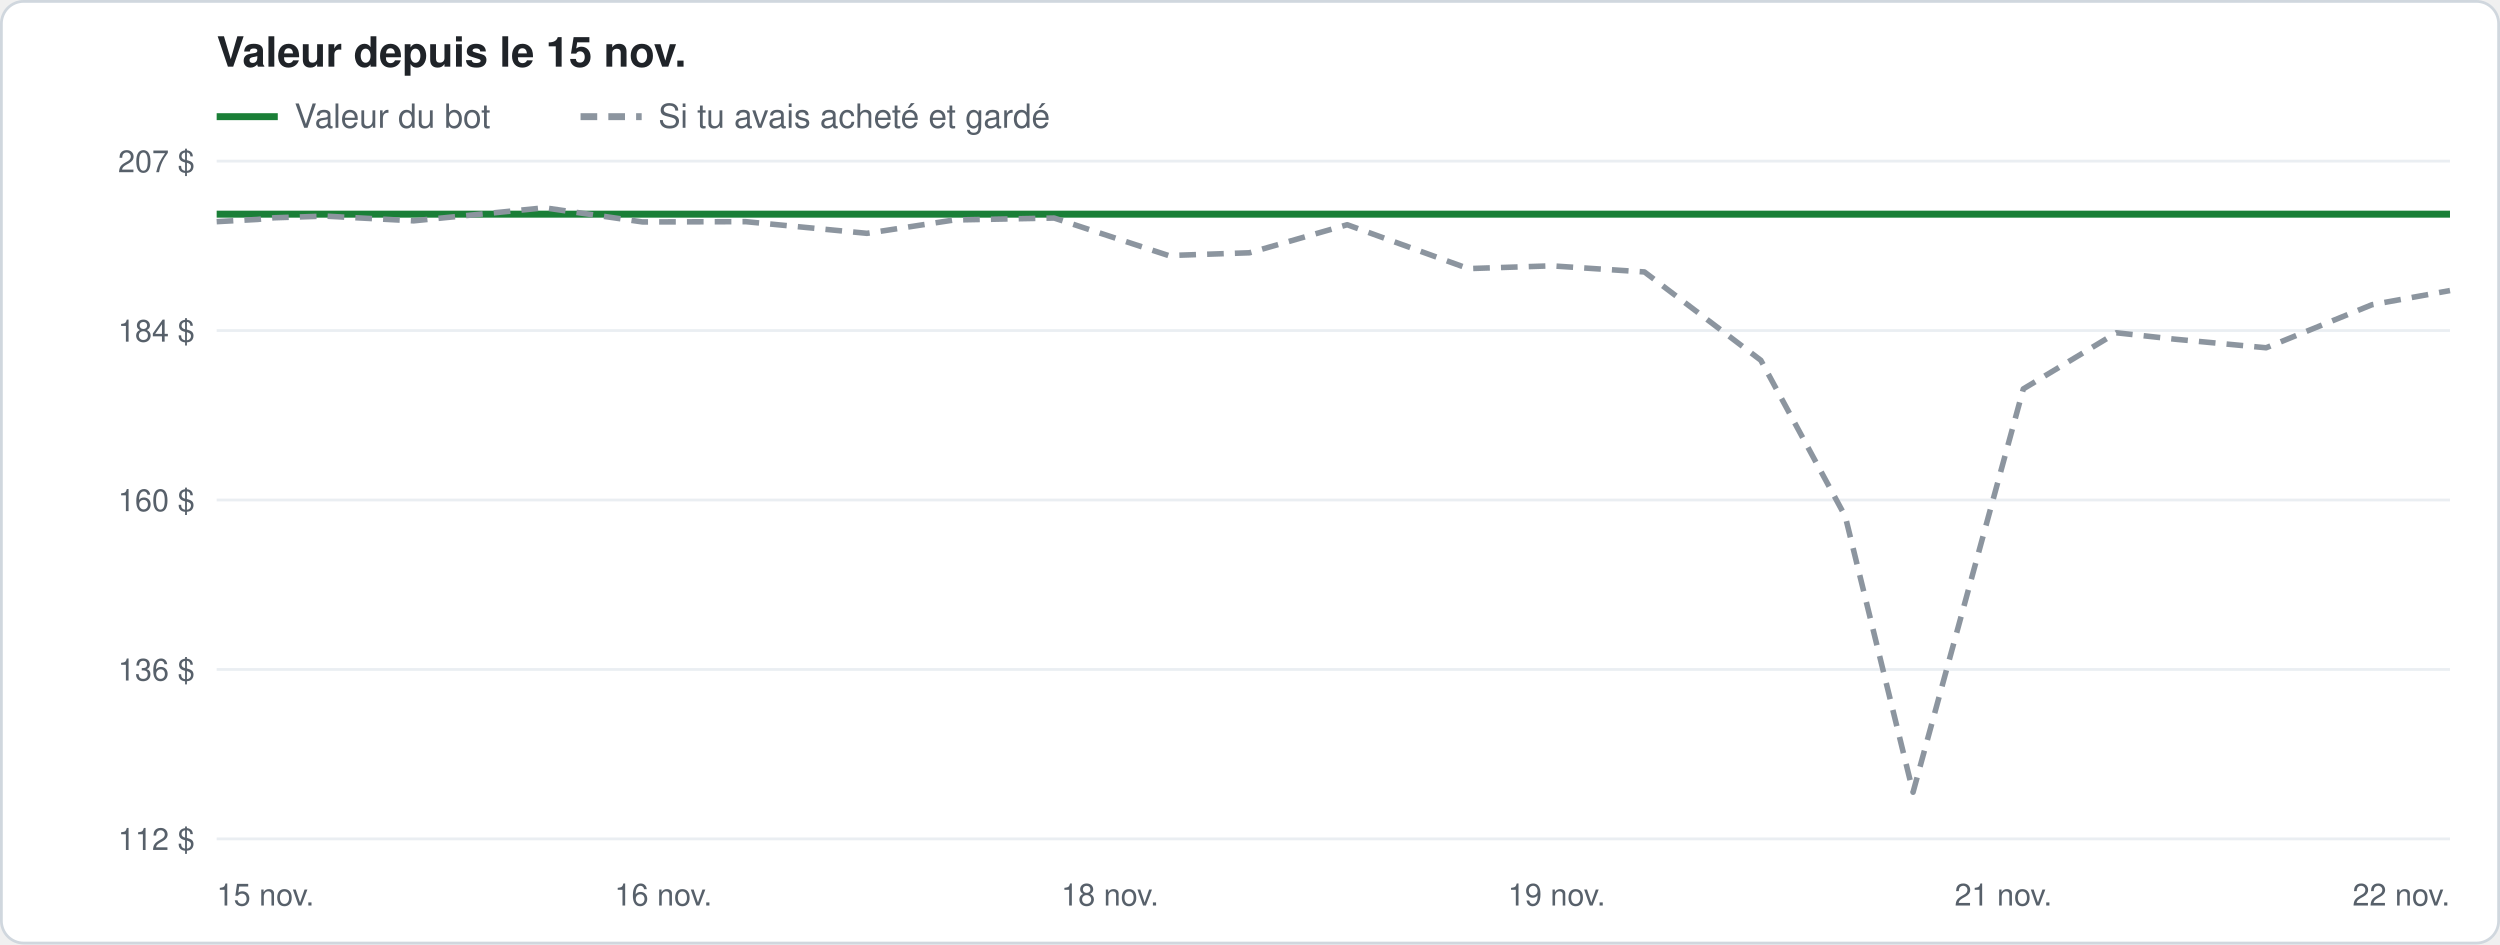
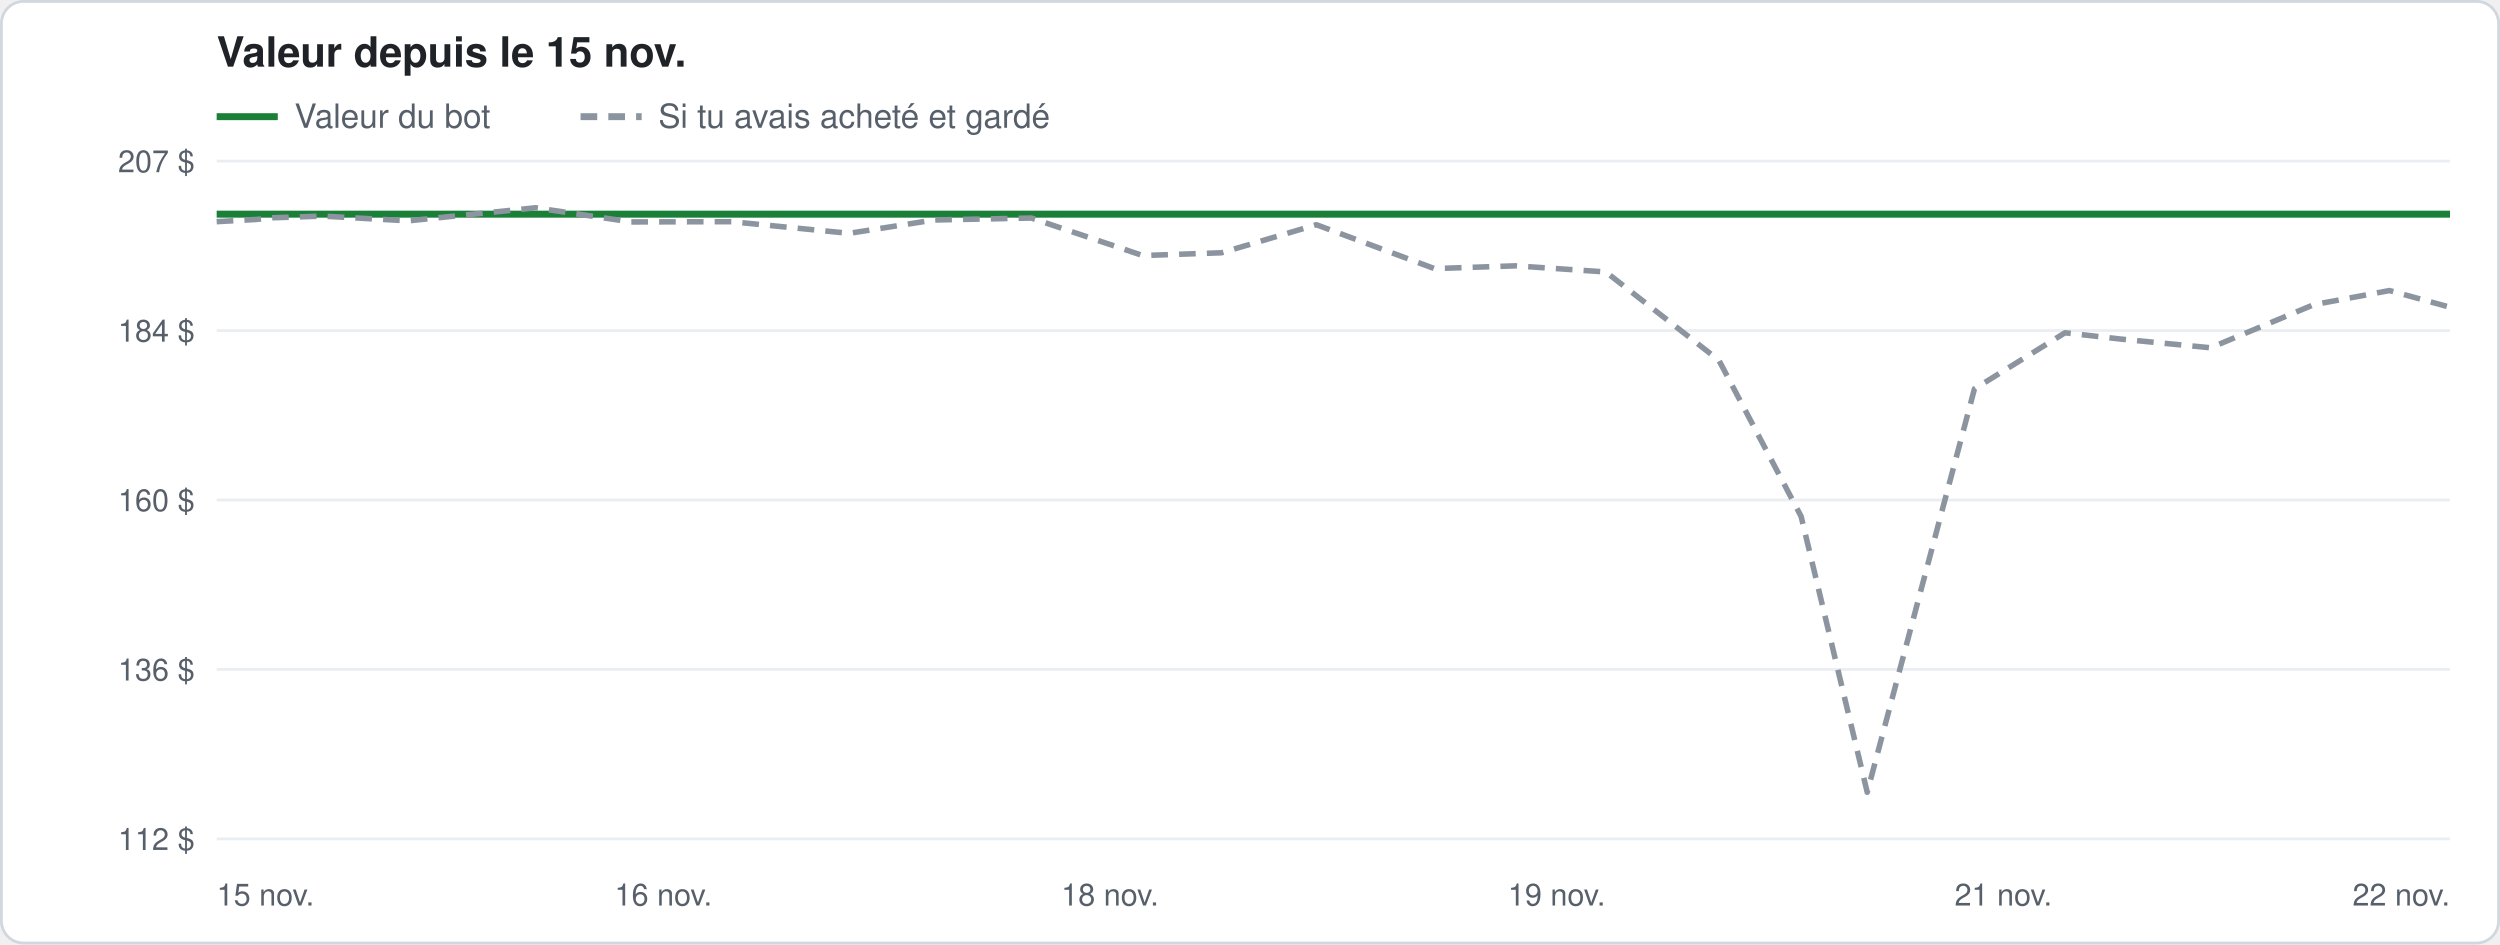
<svg xmlns="http://www.w3.org/2000/svg" width="900" height="340" viewBox="0 0 900 340" font-family="-apple-system, Segoe UI, Helvetica, Arial, sans-serif">
  <rect x="0.5" y="0.5" width="899" height="339" rx="8" fill="#ffffff" stroke="#d0d7de" />
  <text x="78" y="24" font-size="15" font-weight="600" fill="#1f2328">Valeur depuis le 15 nov.</text>
  <line x1="78" y1="42" x2="100" y2="42" stroke="#1a7f37" stroke-width="2.5" />
  <text x="106" y="46" font-size="12" fill="#57606a">Valeur du bot</text>
  <line x1="209" y1="42" x2="231" y2="42" stroke="#8c959f" stroke-width="2.5" stroke-dasharray="6 4" />
  <text x="237" y="46" font-size="12" fill="#57606a">Si tu avais acheté et gardé</text>
  <line x1="78" y1="302.0" x2="882" y2="302.0" stroke="#eaeef2" />
  <text x="70" y="306.0" font-size="11" fill="#57606a" text-anchor="end">112 $</text>
  <line x1="78" y1="241.0" x2="882" y2="241.0" stroke="#eaeef2" />
  <text x="70" y="245.0" font-size="11" fill="#57606a" text-anchor="end">136 $</text>
  <line x1="78" y1="180.0" x2="882" y2="180.0" stroke="#eaeef2" />
  <text x="70" y="184.0" font-size="11" fill="#57606a" text-anchor="end">160 $</text>
  <line x1="78" y1="119.0" x2="882" y2="119.0" stroke="#eaeef2" />
  <text x="70" y="123.0" font-size="11" fill="#57606a" text-anchor="end">184 $</text>
  <line x1="78" y1="58.0" x2="882" y2="58.0" stroke="#eaeef2" />
  <text x="70" y="62.0" font-size="11" fill="#57606a" text-anchor="end">207 $</text>
  <text x="78.0" y="326" font-size="11" fill="#57606a" text-anchor="start">15 nov.</text>
  <text x="238.8" y="326" font-size="11" fill="#57606a" text-anchor="middle">16 nov.</text>
  <text x="399.6" y="326" font-size="11" fill="#57606a" text-anchor="middle">18 nov.</text>
  <text x="560.4" y="326" font-size="11" fill="#57606a" text-anchor="middle">19 nov.</text>
  <text x="721.2" y="326" font-size="11" fill="#57606a" text-anchor="middle">21 nov.</text>
  <text x="882.0" y="326" font-size="11" fill="#57606a" text-anchor="end">22 nov.</text>
-   <polyline points="78.0,77.1 92.7,77.1 98.7,77.1 117.1,77.1 148.9,77.1 196.0,77.1 231.3,77.1 268.5,77.1 312.1,77.1 343.4,77.1 379.5,77.1 420.7,77.1 449.8,77.1 485.0,77.1 528.6,77.1 558.6,77.1 592.0,77.1 633.9,77.1 664.3,77.1 688.7,77.1 728.4,77.1 761.9,77.1 782.9,77.1 815.8,77.1 853.9,77.1 882.0,77.1" fill="none" stroke="#1a7f37" stroke-width="2.5" stroke-linejoin="round" />
-   <polyline points="78.0,79.8 92.7,79.0 98.7,78.4 117.1,77.8 148.9,79.5 196.0,74.8 231.3,79.9 268.5,79.8 312.1,84.0 343.4,79.2 379.5,78.5 420.7,92.0 449.8,91.0 485.0,80.9 528.6,96.7 558.6,95.7 592.0,97.9 633.9,129.7 664.3,185.9 688.7,285.2 728.4,140.0 761.9,119.8 782.9,122.1 815.8,125.2 853.9,109.7 882.0,104.6" fill="none" stroke="#8c959f" stroke-width="2" stroke-linejoin="round" stroke-dasharray="6 4" />
+   <polyline points="78.0,77.1 92.3,77.1 98.1,77.1 116.1,77.1 147.0,77.1 192.8,77.1 227.2,77.1 263.3,77.1 305.7,77.1 336.2,77.1 371.3,77.1 411.4,77.1 439.7,77.1 473.9,77.1 516.4,77.1 545.6,77.1 578.1,77.1 618.8,77.1 648.4,77.1 672.2,77.1 710.8,77.1 743.4,77.1 763.8,77.1 795.8,77.1 832.9,77.1 860.2,77.1 882.0,77.1" fill="none" stroke="#1a7f37" stroke-width="2.5" stroke-linejoin="round" />
+   <polyline points="78.0,79.8 92.3,79.0 98.1,78.4 116.1,77.8 147.0,79.5 192.8,74.8 227.2,79.9 263.3,79.8 305.7,84.0 336.2,79.2 371.3,78.5 411.4,92.0 439.7,91.0 473.9,80.9 516.4,96.7 545.6,95.7 578.1,97.9 618.8,129.7 648.4,185.9 672.2,285.2 710.8,140.0 743.4,119.8 763.8,122.1 795.8,125.2 832.9,109.7 860.2,104.6 882.0,110.6" fill="none" stroke="#8c959f" stroke-width="2" stroke-linejoin="round" stroke-dasharray="6 4" />
</svg>
